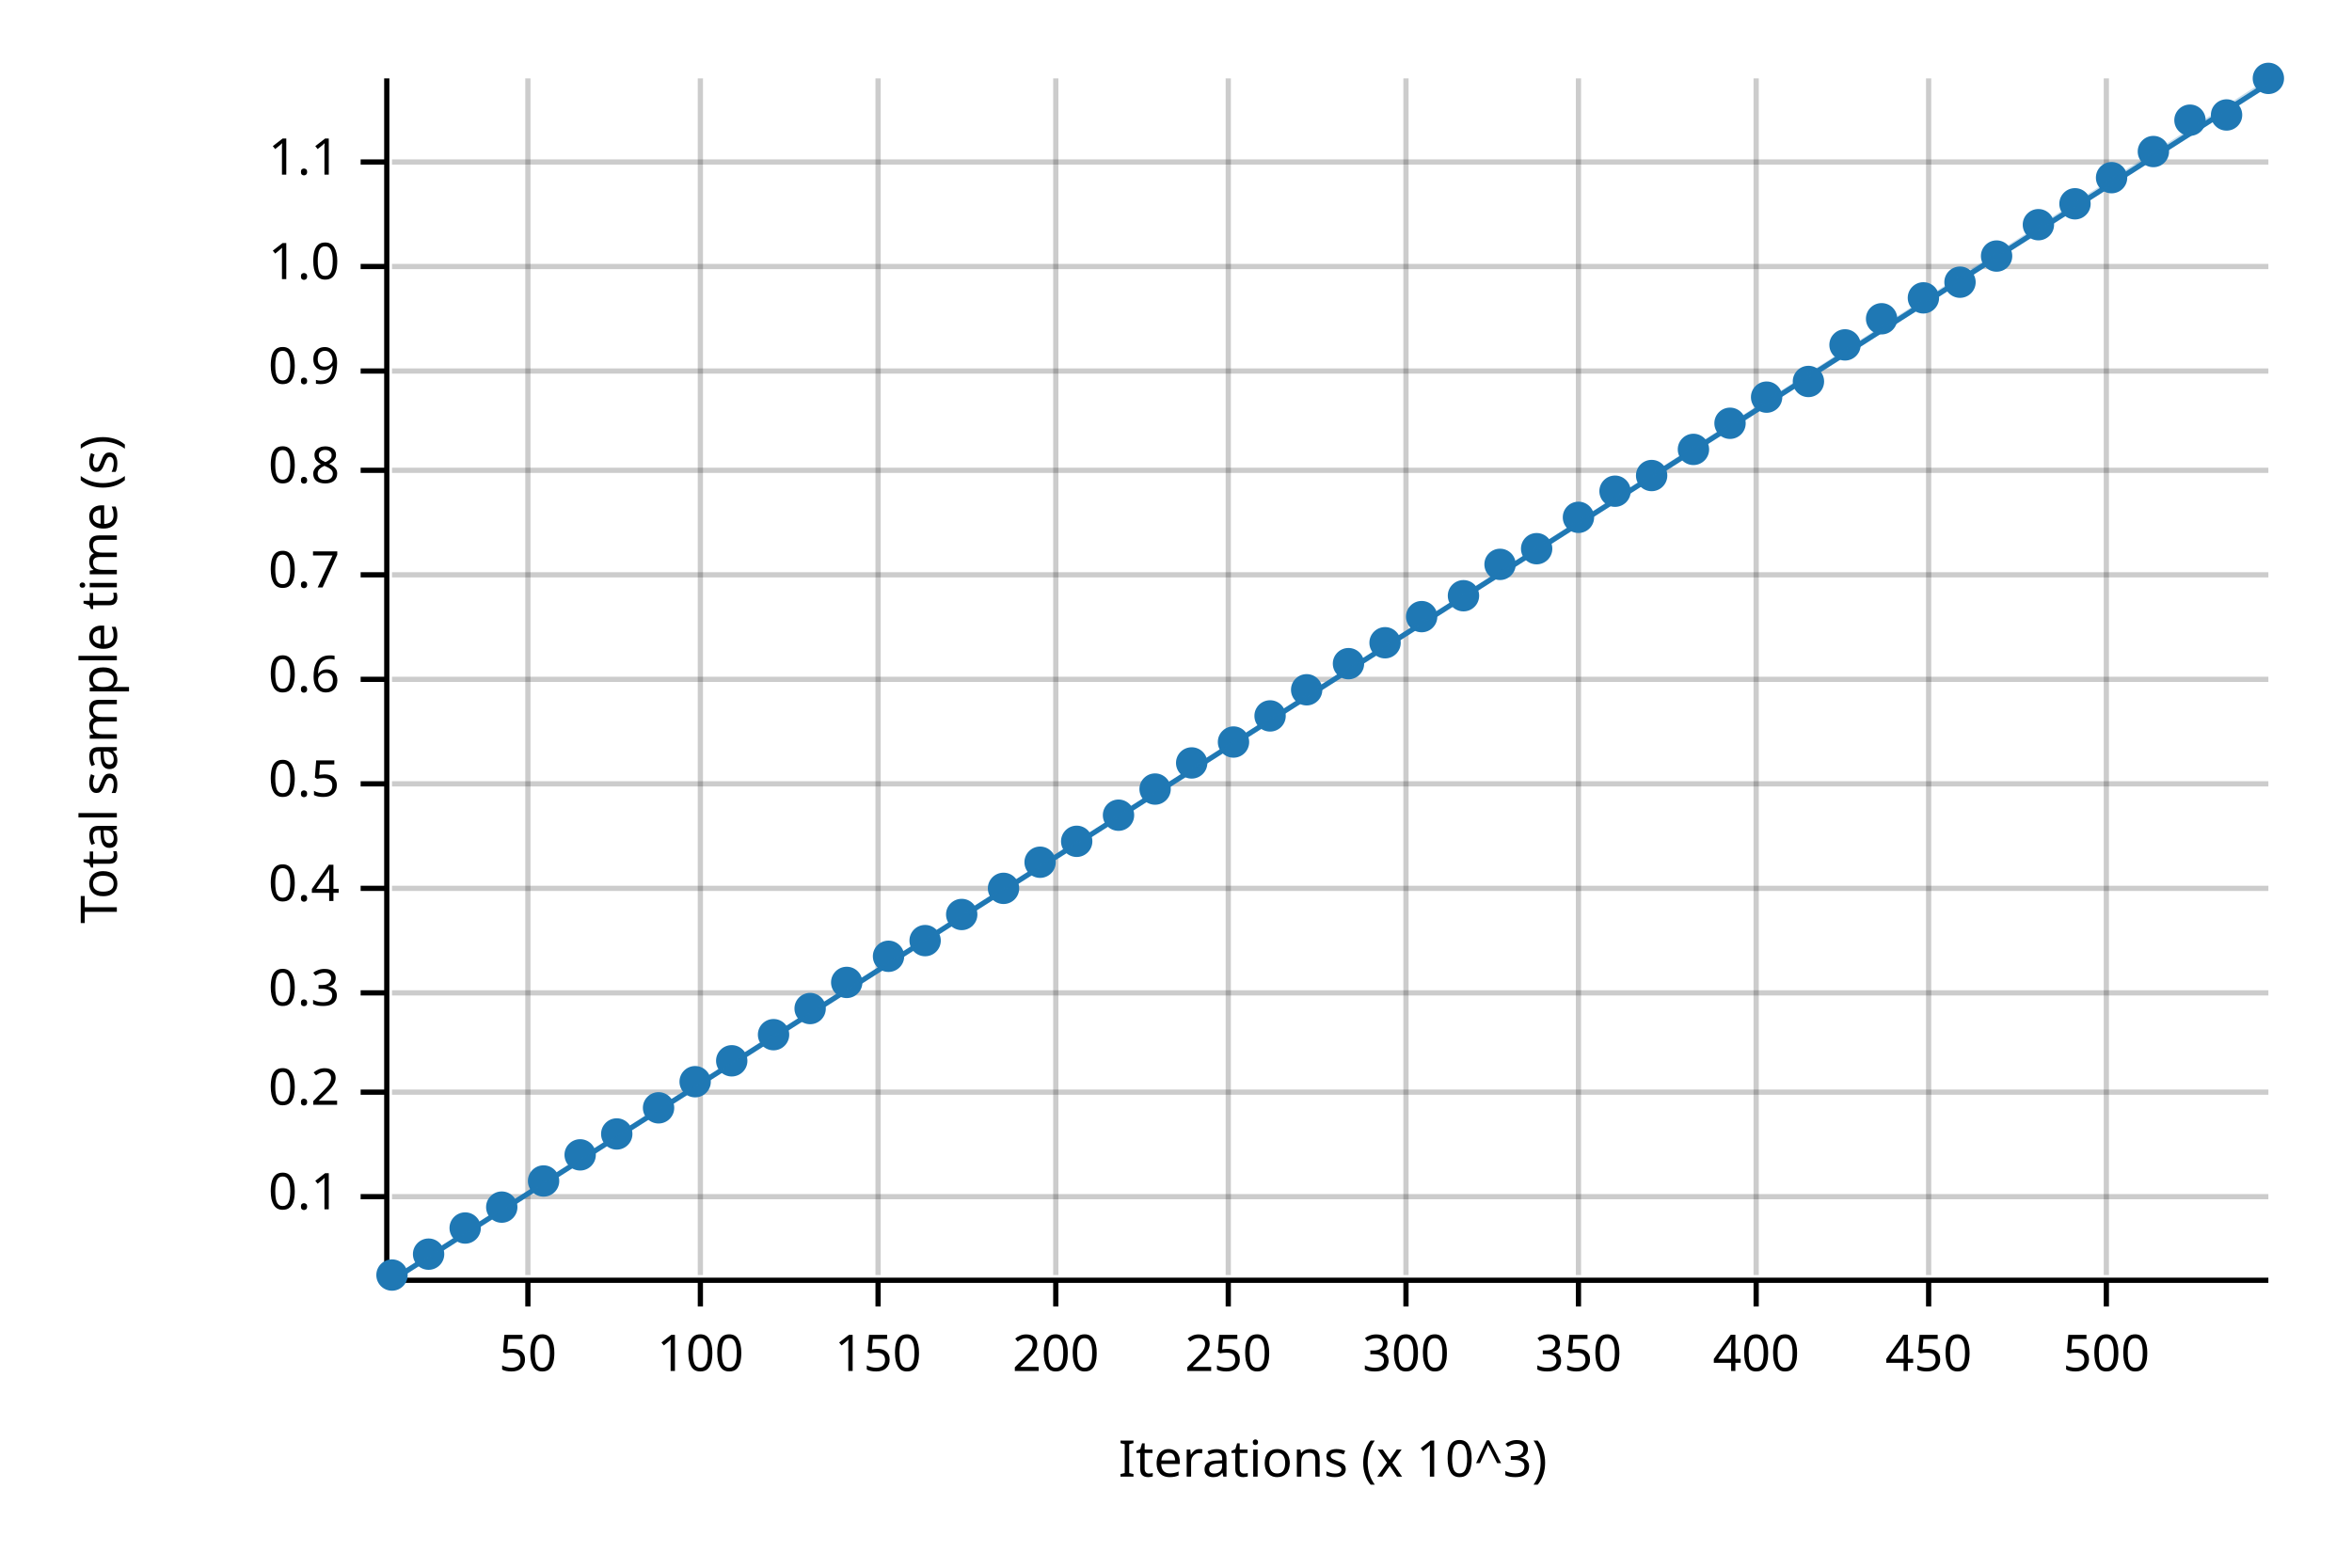
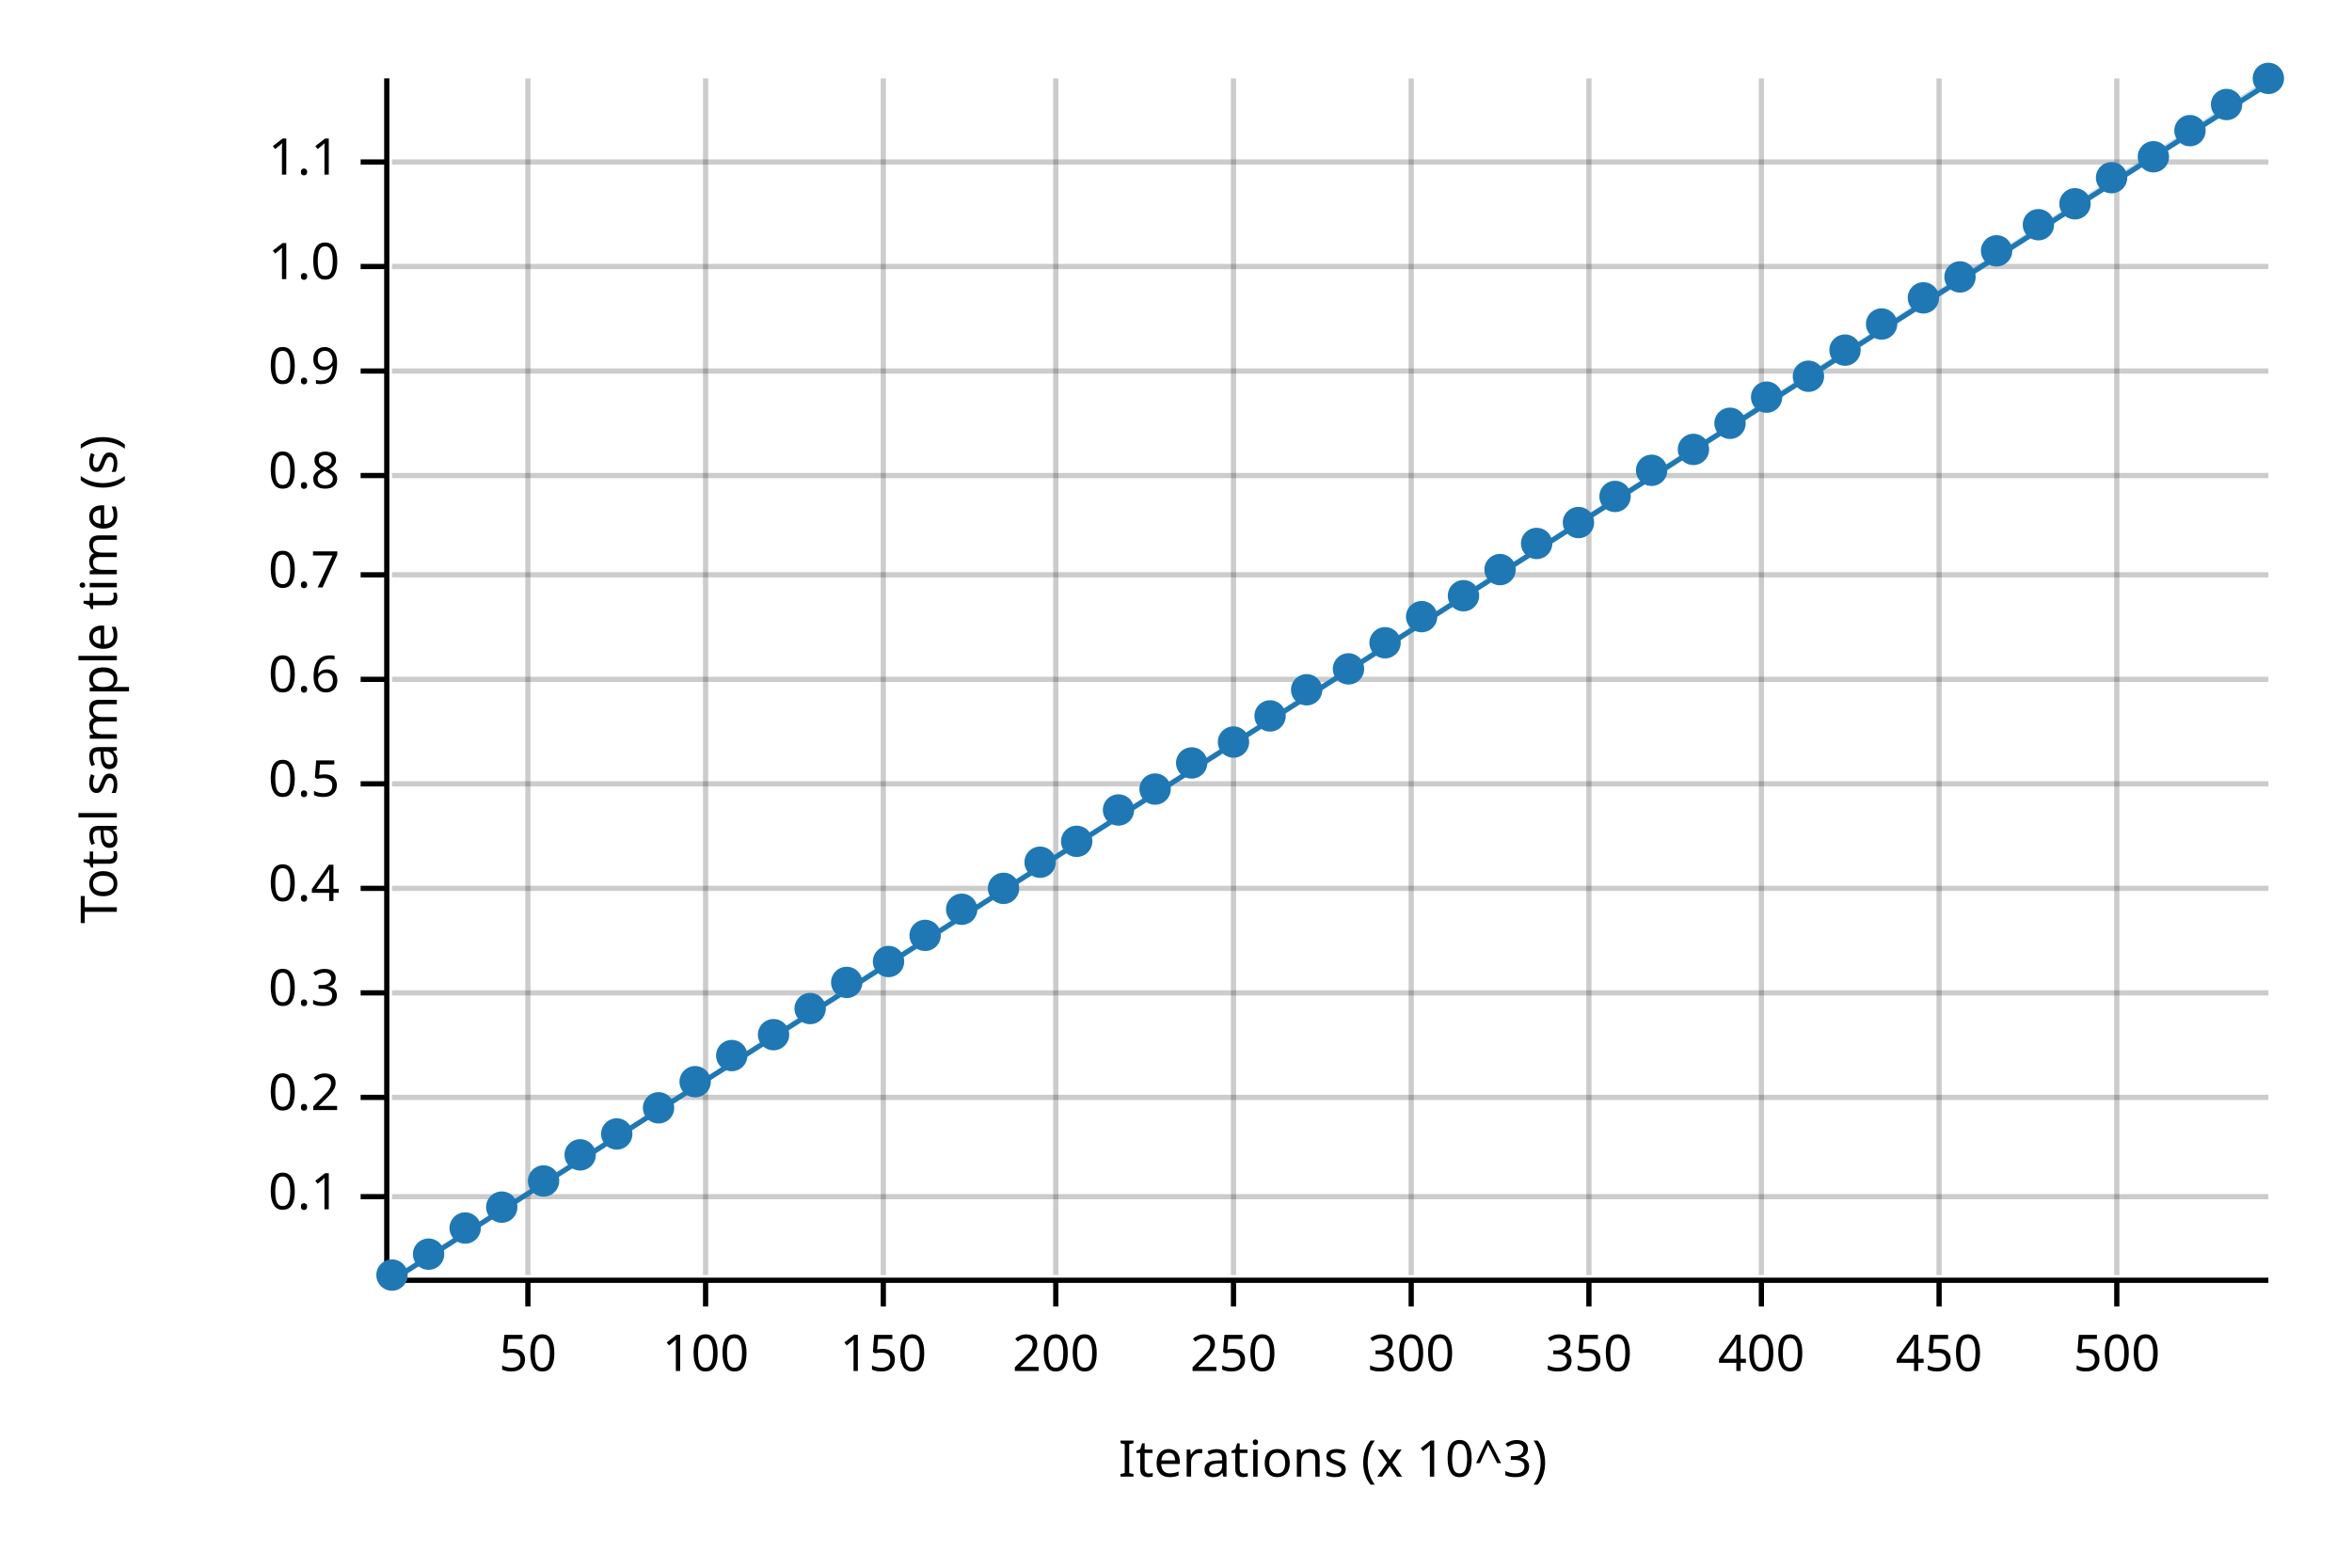
<svg xmlns="http://www.w3.org/2000/svg" width="450" height="300" viewBox="0 0 450 300">
  <text x="15" y="130" dy="0.76em" text-anchor="middle" font-family="sans-serif" font-size="9.677" opacity="1" fill="#000000" transform="rotate(270, 15, 130)">
Total sample time (s)
</text>
  <text x="255" y="285" dy="-0.5ex" text-anchor="middle" font-family="sans-serif" font-size="9.677" opacity="1" fill="#000000">
Iterations (x 10^3)
</text>
  <line opacity="0.2" stroke="#000000" stroke-width="1" x1="101" y1="244" x2="101" y2="15" />
-   <line opacity="0.2" stroke="#000000" stroke-width="1" x1="134" y1="244" x2="134" y2="15" />
-   <line opacity="0.2" stroke="#000000" stroke-width="1" x1="168" y1="244" x2="168" y2="15" />
+   <line opacity="0.2" stroke="#000000" stroke-width="1" x1="135" y1="244" x2="135" y2="15" />
+   <line opacity="0.2" stroke="#000000" stroke-width="1" x1="169" y1="244" x2="169" y2="15" />
  <line opacity="0.2" stroke="#000000" stroke-width="1" x1="202" y1="244" x2="202" y2="15" />
-   <line opacity="0.2" stroke="#000000" stroke-width="1" x1="235" y1="244" x2="235" y2="15" />
-   <line opacity="0.2" stroke="#000000" stroke-width="1" x1="269" y1="244" x2="269" y2="15" />
-   <line opacity="0.2" stroke="#000000" stroke-width="1" x1="302" y1="244" x2="302" y2="15" />
-   <line opacity="0.2" stroke="#000000" stroke-width="1" x1="336" y1="244" x2="336" y2="15" />
-   <line opacity="0.2" stroke="#000000" stroke-width="1" x1="369" y1="244" x2="369" y2="15" />
-   <line opacity="0.2" stroke="#000000" stroke-width="1" x1="403" y1="244" x2="403" y2="15" />
+   <line opacity="0.2" stroke="#000000" stroke-width="1" x1="236" y1="244" x2="236" y2="15" />
+   <line opacity="0.2" stroke="#000000" stroke-width="1" x1="270" y1="244" x2="270" y2="15" />
+   <line opacity="0.2" stroke="#000000" stroke-width="1" x1="304" y1="244" x2="304" y2="15" />
+   <line opacity="0.2" stroke="#000000" stroke-width="1" x1="337" y1="244" x2="337" y2="15" />
+   <line opacity="0.2" stroke="#000000" stroke-width="1" x1="371" y1="244" x2="371" y2="15" />
+   <line opacity="0.2" stroke="#000000" stroke-width="1" x1="405" y1="244" x2="405" y2="15" />
  <line opacity="0.2" stroke="#000000" stroke-width="1" x1="75" y1="229" x2="434" y2="229" />
-   <line opacity="0.2" stroke="#000000" stroke-width="1" x1="75" y1="209" x2="434" y2="209" />
+   <line opacity="0.2" stroke="#000000" stroke-width="1" x1="75" y1="210" x2="434" y2="210" />
  <line opacity="0.2" stroke="#000000" stroke-width="1" x1="75" y1="190" x2="434" y2="190" />
  <line opacity="0.2" stroke="#000000" stroke-width="1" x1="75" y1="170" x2="434" y2="170" />
  <line opacity="0.2" stroke="#000000" stroke-width="1" x1="75" y1="150" x2="434" y2="150" />
  <line opacity="0.2" stroke="#000000" stroke-width="1" x1="75" y1="130" x2="434" y2="130" />
  <line opacity="0.2" stroke="#000000" stroke-width="1" x1="75" y1="110" x2="434" y2="110" />
-   <line opacity="0.2" stroke="#000000" stroke-width="1" x1="75" y1="90" x2="434" y2="90" />
+   <line opacity="0.2" stroke="#000000" stroke-width="1" x1="75" y1="91" x2="434" y2="91" />
  <line opacity="0.2" stroke="#000000" stroke-width="1" x1="75" y1="71" x2="434" y2="71" />
  <line opacity="0.2" stroke="#000000" stroke-width="1" x1="75" y1="51" x2="434" y2="51" />
  <line opacity="0.2" stroke="#000000" stroke-width="1" x1="75" y1="31" x2="434" y2="31" />
  <polyline fill="none" opacity="1" stroke="#000000" stroke-width="1" points="74,15 74,244 " />
  <text x="65" y="229" dy="0.5ex" text-anchor="end" font-family="sans-serif" font-size="9.677" opacity="1" fill="#000000">
0.1
</text>
  <polyline fill="none" opacity="1" stroke="#000000" stroke-width="1" points="69,229 74,229 " />
-   <text x="65" y="209" dy="0.5ex" text-anchor="end" font-family="sans-serif" font-size="9.677" opacity="1" fill="#000000">
+   <text x="65" y="210" dy="0.5ex" text-anchor="end" font-family="sans-serif" font-size="9.677" opacity="1" fill="#000000">
0.2
</text>
-   <polyline fill="none" opacity="1" stroke="#000000" stroke-width="1" points="69,209 74,209 " />
+   <polyline fill="none" opacity="1" stroke="#000000" stroke-width="1" points="69,210 74,210 " />
  <text x="65" y="190" dy="0.5ex" text-anchor="end" font-family="sans-serif" font-size="9.677" opacity="1" fill="#000000">
0.3
</text>
  <polyline fill="none" opacity="1" stroke="#000000" stroke-width="1" points="69,190 74,190 " />
  <text x="65" y="170" dy="0.5ex" text-anchor="end" font-family="sans-serif" font-size="9.677" opacity="1" fill="#000000">
0.4
</text>
  <polyline fill="none" opacity="1" stroke="#000000" stroke-width="1" points="69,170 74,170 " />
  <text x="65" y="150" dy="0.5ex" text-anchor="end" font-family="sans-serif" font-size="9.677" opacity="1" fill="#000000">
0.5
</text>
  <polyline fill="none" opacity="1" stroke="#000000" stroke-width="1" points="69,150 74,150 " />
  <text x="65" y="130" dy="0.5ex" text-anchor="end" font-family="sans-serif" font-size="9.677" opacity="1" fill="#000000">
0.6
</text>
  <polyline fill="none" opacity="1" stroke="#000000" stroke-width="1" points="69,130 74,130 " />
  <text x="65" y="110" dy="0.5ex" text-anchor="end" font-family="sans-serif" font-size="9.677" opacity="1" fill="#000000">
0.7
</text>
  <polyline fill="none" opacity="1" stroke="#000000" stroke-width="1" points="69,110 74,110 " />
-   <text x="65" y="90" dy="0.5ex" text-anchor="end" font-family="sans-serif" font-size="9.677" opacity="1" fill="#000000">
+   <text x="65" y="91" dy="0.5ex" text-anchor="end" font-family="sans-serif" font-size="9.677" opacity="1" fill="#000000">
0.8
</text>
-   <polyline fill="none" opacity="1" stroke="#000000" stroke-width="1" points="69,90 74,90 " />
+   <polyline fill="none" opacity="1" stroke="#000000" stroke-width="1" points="69,91 74,91 " />
  <text x="65" y="71" dy="0.5ex" text-anchor="end" font-family="sans-serif" font-size="9.677" opacity="1" fill="#000000">
0.9
</text>
  <polyline fill="none" opacity="1" stroke="#000000" stroke-width="1" points="69,71 74,71 " />
  <text x="65" y="51" dy="0.5ex" text-anchor="end" font-family="sans-serif" font-size="9.677" opacity="1" fill="#000000">
1.0
</text>
  <polyline fill="none" opacity="1" stroke="#000000" stroke-width="1" points="69,51 74,51 " />
  <text x="65" y="31" dy="0.5ex" text-anchor="end" font-family="sans-serif" font-size="9.677" opacity="1" fill="#000000">
1.1
</text>
  <polyline fill="none" opacity="1" stroke="#000000" stroke-width="1" points="69,31 74,31 " />
  <polyline fill="none" opacity="1" stroke="#000000" stroke-width="1" points="75,245 434,245 " />
  <text x="101" y="255" dy="0.76em" text-anchor="middle" font-family="sans-serif" font-size="9.677" opacity="1" fill="#000000">
50
</text>
  <polyline fill="none" opacity="1" stroke="#000000" stroke-width="1" points="101,245 101,250 " />
-   <text x="134" y="255" dy="0.76em" text-anchor="middle" font-family="sans-serif" font-size="9.677" opacity="1" fill="#000000">
+   <text x="135" y="255" dy="0.76em" text-anchor="middle" font-family="sans-serif" font-size="9.677" opacity="1" fill="#000000">
100
</text>
-   <polyline fill="none" opacity="1" stroke="#000000" stroke-width="1" points="134,245 134,250 " />
-   <text x="168" y="255" dy="0.76em" text-anchor="middle" font-family="sans-serif" font-size="9.677" opacity="1" fill="#000000">
+   <polyline fill="none" opacity="1" stroke="#000000" stroke-width="1" points="135,245 135,250 " />
+   <text x="169" y="255" dy="0.76em" text-anchor="middle" font-family="sans-serif" font-size="9.677" opacity="1" fill="#000000">
150
</text>
-   <polyline fill="none" opacity="1" stroke="#000000" stroke-width="1" points="168,245 168,250 " />
+   <polyline fill="none" opacity="1" stroke="#000000" stroke-width="1" points="169,245 169,250 " />
  <text x="202" y="255" dy="0.76em" text-anchor="middle" font-family="sans-serif" font-size="9.677" opacity="1" fill="#000000">
200
</text>
  <polyline fill="none" opacity="1" stroke="#000000" stroke-width="1" points="202,245 202,250 " />
-   <text x="235" y="255" dy="0.76em" text-anchor="middle" font-family="sans-serif" font-size="9.677" opacity="1" fill="#000000">
+   <text x="236" y="255" dy="0.76em" text-anchor="middle" font-family="sans-serif" font-size="9.677" opacity="1" fill="#000000">
250
</text>
-   <polyline fill="none" opacity="1" stroke="#000000" stroke-width="1" points="235,245 235,250 " />
-   <text x="269" y="255" dy="0.76em" text-anchor="middle" font-family="sans-serif" font-size="9.677" opacity="1" fill="#000000">
+   <polyline fill="none" opacity="1" stroke="#000000" stroke-width="1" points="236,245 236,250 " />
+   <text x="270" y="255" dy="0.76em" text-anchor="middle" font-family="sans-serif" font-size="9.677" opacity="1" fill="#000000">
300
</text>
-   <polyline fill="none" opacity="1" stroke="#000000" stroke-width="1" points="269,245 269,250 " />
-   <text x="302" y="255" dy="0.76em" text-anchor="middle" font-family="sans-serif" font-size="9.677" opacity="1" fill="#000000">
+   <polyline fill="none" opacity="1" stroke="#000000" stroke-width="1" points="270,245 270,250 " />
+   <text x="304" y="255" dy="0.76em" text-anchor="middle" font-family="sans-serif" font-size="9.677" opacity="1" fill="#000000">
350
</text>
-   <polyline fill="none" opacity="1" stroke="#000000" stroke-width="1" points="302,245 302,250 " />
-   <text x="336" y="255" dy="0.76em" text-anchor="middle" font-family="sans-serif" font-size="9.677" opacity="1" fill="#000000">
+   <polyline fill="none" opacity="1" stroke="#000000" stroke-width="1" points="304,245 304,250 " />
+   <text x="337" y="255" dy="0.76em" text-anchor="middle" font-family="sans-serif" font-size="9.677" opacity="1" fill="#000000">
400
</text>
-   <polyline fill="none" opacity="1" stroke="#000000" stroke-width="1" points="336,245 336,250 " />
-   <text x="369" y="255" dy="0.76em" text-anchor="middle" font-family="sans-serif" font-size="9.677" opacity="1" fill="#000000">
+   <polyline fill="none" opacity="1" stroke="#000000" stroke-width="1" points="337,245 337,250 " />
+   <text x="371" y="255" dy="0.76em" text-anchor="middle" font-family="sans-serif" font-size="9.677" opacity="1" fill="#000000">
450
</text>
-   <polyline fill="none" opacity="1" stroke="#000000" stroke-width="1" points="369,245 369,250 " />
-   <text x="403" y="255" dy="0.76em" text-anchor="middle" font-family="sans-serif" font-size="9.677" opacity="1" fill="#000000">
+   <polyline fill="none" opacity="1" stroke="#000000" stroke-width="1" points="371,245 371,250 " />
+   <text x="405" y="255" dy="0.76em" text-anchor="middle" font-family="sans-serif" font-size="9.677" opacity="1" fill="#000000">
500
</text>
-   <polyline fill="none" opacity="1" stroke="#000000" stroke-width="1" points="403,245 403,250 " />
+   <polyline fill="none" opacity="1" stroke="#000000" stroke-width="1" points="405,245 405,250 " />
  <circle cx="75" cy="244" r="3" opacity="1" fill="#1F78B4" stroke="none" stroke-width="1" />
  <circle cx="82" cy="240" r="3" opacity="1" fill="#1F78B4" stroke="none" stroke-width="1" />
  <circle cx="89" cy="235" r="3" opacity="1" fill="#1F78B4" stroke="none" stroke-width="1" />
  <circle cx="96" cy="231" r="3" opacity="1" fill="#1F78B4" stroke="none" stroke-width="1" />
  <circle cx="104" cy="226" r="3" opacity="1" fill="#1F78B4" stroke="none" stroke-width="1" />
  <circle cx="111" cy="221" r="3" opacity="1" fill="#1F78B4" stroke="none" stroke-width="1" />
  <circle cx="118" cy="217" r="3" opacity="1" fill="#1F78B4" stroke="none" stroke-width="1" />
  <circle cx="126" cy="212" r="3" opacity="1" fill="#1F78B4" stroke="none" stroke-width="1" />
  <circle cx="133" cy="207" r="3" opacity="1" fill="#1F78B4" stroke="none" stroke-width="1" />
-   <circle cx="140" cy="203" r="3" opacity="1" fill="#1F78B4" stroke="none" stroke-width="1" />
+   <circle cx="140" cy="202" r="3" opacity="1" fill="#1F78B4" stroke="none" stroke-width="1" />
  <circle cx="148" cy="198" r="3" opacity="1" fill="#1F78B4" stroke="none" stroke-width="1" />
  <circle cx="155" cy="193" r="3" opacity="1" fill="#1F78B4" stroke="none" stroke-width="1" />
  <circle cx="162" cy="188" r="3" opacity="1" fill="#1F78B4" stroke="none" stroke-width="1" />
-   <circle cx="170" cy="183" r="3" opacity="1" fill="#1F78B4" stroke="none" stroke-width="1" />
-   <circle cx="177" cy="180" r="3" opacity="1" fill="#1F78B4" stroke="none" stroke-width="1" />
-   <circle cx="184" cy="175" r="3" opacity="1" fill="#1F78B4" stroke="none" stroke-width="1" />
+   <circle cx="170" cy="184" r="3" opacity="1" fill="#1F78B4" stroke="none" stroke-width="1" />
+   <circle cx="177" cy="179" r="3" opacity="1" fill="#1F78B4" stroke="none" stroke-width="1" />
+   <circle cx="184" cy="174" r="3" opacity="1" fill="#1F78B4" stroke="none" stroke-width="1" />
  <circle cx="192" cy="170" r="3" opacity="1" fill="#1F78B4" stroke="none" stroke-width="1" />
  <circle cx="199" cy="165" r="3" opacity="1" fill="#1F78B4" stroke="none" stroke-width="1" />
  <circle cx="206" cy="161" r="3" opacity="1" fill="#1F78B4" stroke="none" stroke-width="1" />
-   <circle cx="214" cy="156" r="3" opacity="1" fill="#1F78B4" stroke="none" stroke-width="1" />
+   <circle cx="214" cy="155" r="3" opacity="1" fill="#1F78B4" stroke="none" stroke-width="1" />
  <circle cx="221" cy="151" r="3" opacity="1" fill="#1F78B4" stroke="none" stroke-width="1" />
  <circle cx="228" cy="146" r="3" opacity="1" fill="#1F78B4" stroke="none" stroke-width="1" />
  <circle cx="236" cy="142" r="3" opacity="1" fill="#1F78B4" stroke="none" stroke-width="1" />
  <circle cx="243" cy="137" r="3" opacity="1" fill="#1F78B4" stroke="none" stroke-width="1" />
  <circle cx="250" cy="132" r="3" opacity="1" fill="#1F78B4" stroke="none" stroke-width="1" />
-   <circle cx="258" cy="127" r="3" opacity="1" fill="#1F78B4" stroke="none" stroke-width="1" />
+   <circle cx="258" cy="128" r="3" opacity="1" fill="#1F78B4" stroke="none" stroke-width="1" />
  <circle cx="265" cy="123" r="3" opacity="1" fill="#1F78B4" stroke="none" stroke-width="1" />
  <circle cx="272" cy="118" r="3" opacity="1" fill="#1F78B4" stroke="none" stroke-width="1" />
  <circle cx="280" cy="114" r="3" opacity="1" fill="#1F78B4" stroke="none" stroke-width="1" />
-   <circle cx="287" cy="108" r="3" opacity="1" fill="#1F78B4" stroke="none" stroke-width="1" />
-   <circle cx="294" cy="105" r="3" opacity="1" fill="#1F78B4" stroke="none" stroke-width="1" />
-   <circle cx="302" cy="99" r="3" opacity="1" fill="#1F78B4" stroke="none" stroke-width="1" />
-   <circle cx="309" cy="94" r="3" opacity="1" fill="#1F78B4" stroke="none" stroke-width="1" />
-   <circle cx="316" cy="91" r="3" opacity="1" fill="#1F78B4" stroke="none" stroke-width="1" />
+   <circle cx="287" cy="109" r="3" opacity="1" fill="#1F78B4" stroke="none" stroke-width="1" />
+   <circle cx="294" cy="104" r="3" opacity="1" fill="#1F78B4" stroke="none" stroke-width="1" />
+   <circle cx="302" cy="100" r="3" opacity="1" fill="#1F78B4" stroke="none" stroke-width="1" />
+   <circle cx="309" cy="95" r="3" opacity="1" fill="#1F78B4" stroke="none" stroke-width="1" />
+   <circle cx="316" cy="90" r="3" opacity="1" fill="#1F78B4" stroke="none" stroke-width="1" />
  <circle cx="324" cy="86" r="3" opacity="1" fill="#1F78B4" stroke="none" stroke-width="1" />
  <circle cx="331" cy="81" r="3" opacity="1" fill="#1F78B4" stroke="none" stroke-width="1" />
  <circle cx="338" cy="76" r="3" opacity="1" fill="#1F78B4" stroke="none" stroke-width="1" />
-   <circle cx="346" cy="73" r="3" opacity="1" fill="#1F78B4" stroke="none" stroke-width="1" />
-   <circle cx="353" cy="66" r="3" opacity="1" fill="#1F78B4" stroke="none" stroke-width="1" />
-   <circle cx="360" cy="61" r="3" opacity="1" fill="#1F78B4" stroke="none" stroke-width="1" />
+   <circle cx="346" cy="72" r="3" opacity="1" fill="#1F78B4" stroke="none" stroke-width="1" />
+   <circle cx="353" cy="67" r="3" opacity="1" fill="#1F78B4" stroke="none" stroke-width="1" />
+   <circle cx="360" cy="62" r="3" opacity="1" fill="#1F78B4" stroke="none" stroke-width="1" />
  <circle cx="368" cy="57" r="3" opacity="1" fill="#1F78B4" stroke="none" stroke-width="1" />
-   <circle cx="375" cy="54" r="3" opacity="1" fill="#1F78B4" stroke="none" stroke-width="1" />
-   <circle cx="382" cy="49" r="3" opacity="1" fill="#1F78B4" stroke="none" stroke-width="1" />
+   <circle cx="375" cy="53" r="3" opacity="1" fill="#1F78B4" stroke="none" stroke-width="1" />
+   <circle cx="382" cy="48" r="3" opacity="1" fill="#1F78B4" stroke="none" stroke-width="1" />
  <circle cx="390" cy="43" r="3" opacity="1" fill="#1F78B4" stroke="none" stroke-width="1" />
  <circle cx="397" cy="39" r="3" opacity="1" fill="#1F78B4" stroke="none" stroke-width="1" />
  <circle cx="404" cy="34" r="3" opacity="1" fill="#1F78B4" stroke="none" stroke-width="1" />
-   <circle cx="412" cy="29" r="3" opacity="1" fill="#1F78B4" stroke="none" stroke-width="1" />
-   <circle cx="419" cy="23" r="3" opacity="1" fill="#1F78B4" stroke="none" stroke-width="1" />
-   <circle cx="426" cy="22" r="3" opacity="1" fill="#1F78B4" stroke="none" stroke-width="1" />
+   <circle cx="412" cy="30" r="3" opacity="1" fill="#1F78B4" stroke="none" stroke-width="1" />
+   <circle cx="419" cy="25" r="3" opacity="1" fill="#1F78B4" stroke="none" stroke-width="1" />
+   <circle cx="426" cy="20" r="3" opacity="1" fill="#1F78B4" stroke="none" stroke-width="1" />
  <circle cx="434" cy="15" r="3" opacity="1" fill="#1F78B4" stroke="none" stroke-width="1" />
  <polyline fill="none" opacity="1" stroke="#1F78B4" stroke-width="1" points="75,245 434,16 " />
  <polygon opacity="0.25" fill="#1F78B4" points="75,245 434,16 434,15 " />
</svg>
